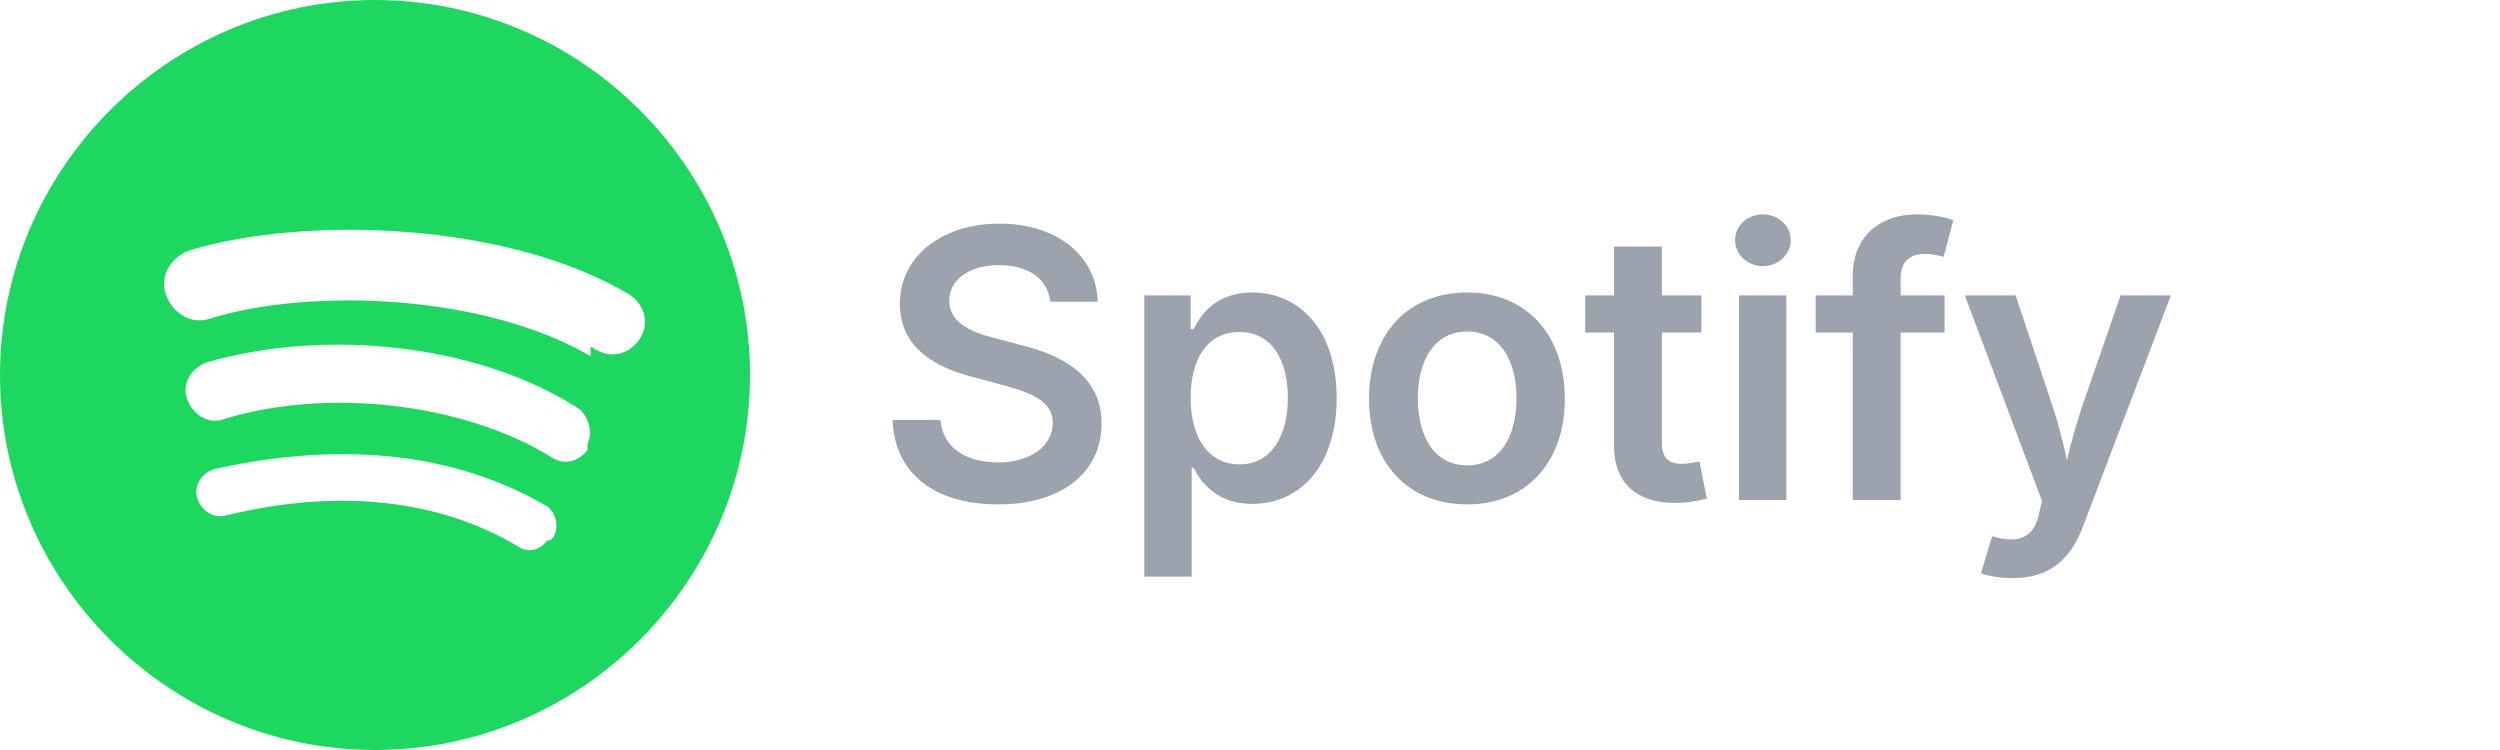
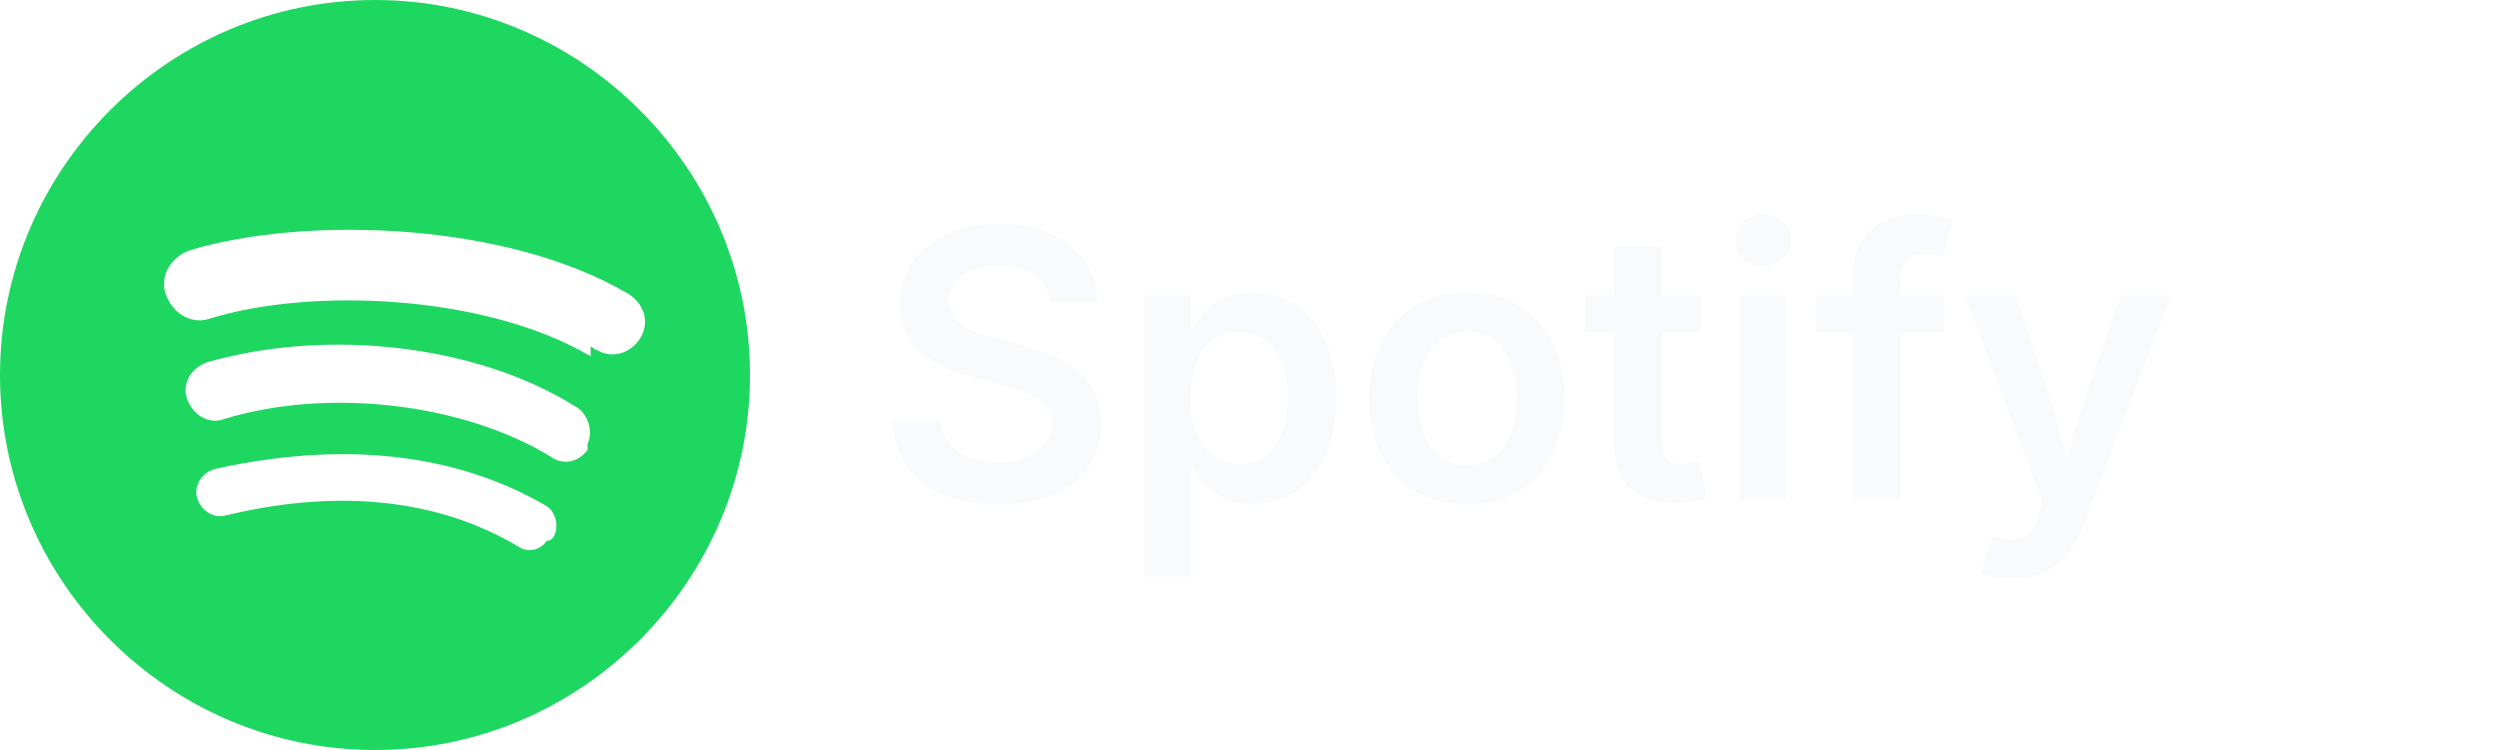
<svg xmlns="http://www.w3.org/2000/svg" width="80" height="24" viewBox="0 0 80 24" fill="none">
  <path d="M12 0C5.4 0 0 5.4 0 12s5.4 12 12 12 12-5.4 12-12S18.6 0 12 0zm5.5 17.3c-.2.3-.6.4-.9.2-2.5-1.5-5.7-1.9-9.4-1-.4.1-.8-.2-.9-.6-.1-.4.2-.8.6-.9 4.1-.9 7.7-.5 10.6 1.2.3.2.4.7.2 1-.1.1-.1.1-.2.1zm1.3-2.9c-.3.4-.8.5-1.2.2-2.8-1.7-7.1-2.2-10.4-1.2-.5.2-1-.1-1.2-.6-.2-.5.1-1 .6-1.2 3.8-1.1 8.6-.6 11.8 1.4.4.2.6.8.4 1.2v.2zm.1-3c-3.4-2-9-2.2-12.2-1.2-.6.2-1.2-.2-1.4-.8-.2-.6.2-1.2.8-1.4 3.7-1.1 10.1-.9 14 1.4.5.3.7.9.4 1.4-.3.5-.9.7-1.4.4-.1 0-.1-.1-.2-.1V11.4z" fill="#1ED760" />
-   <text x="28" y="16" font-family="system-ui, -apple-system, sans-serif" font-size="12" font-weight="600" fill="#9CA3AF">Spotify</text>
+   <text x="28" y="16" font-family="system-ui, -apple-system, sans-serif" font-size="12" font-weight="600" fill="#F9FAFB">Spotify</text>
</svg>
